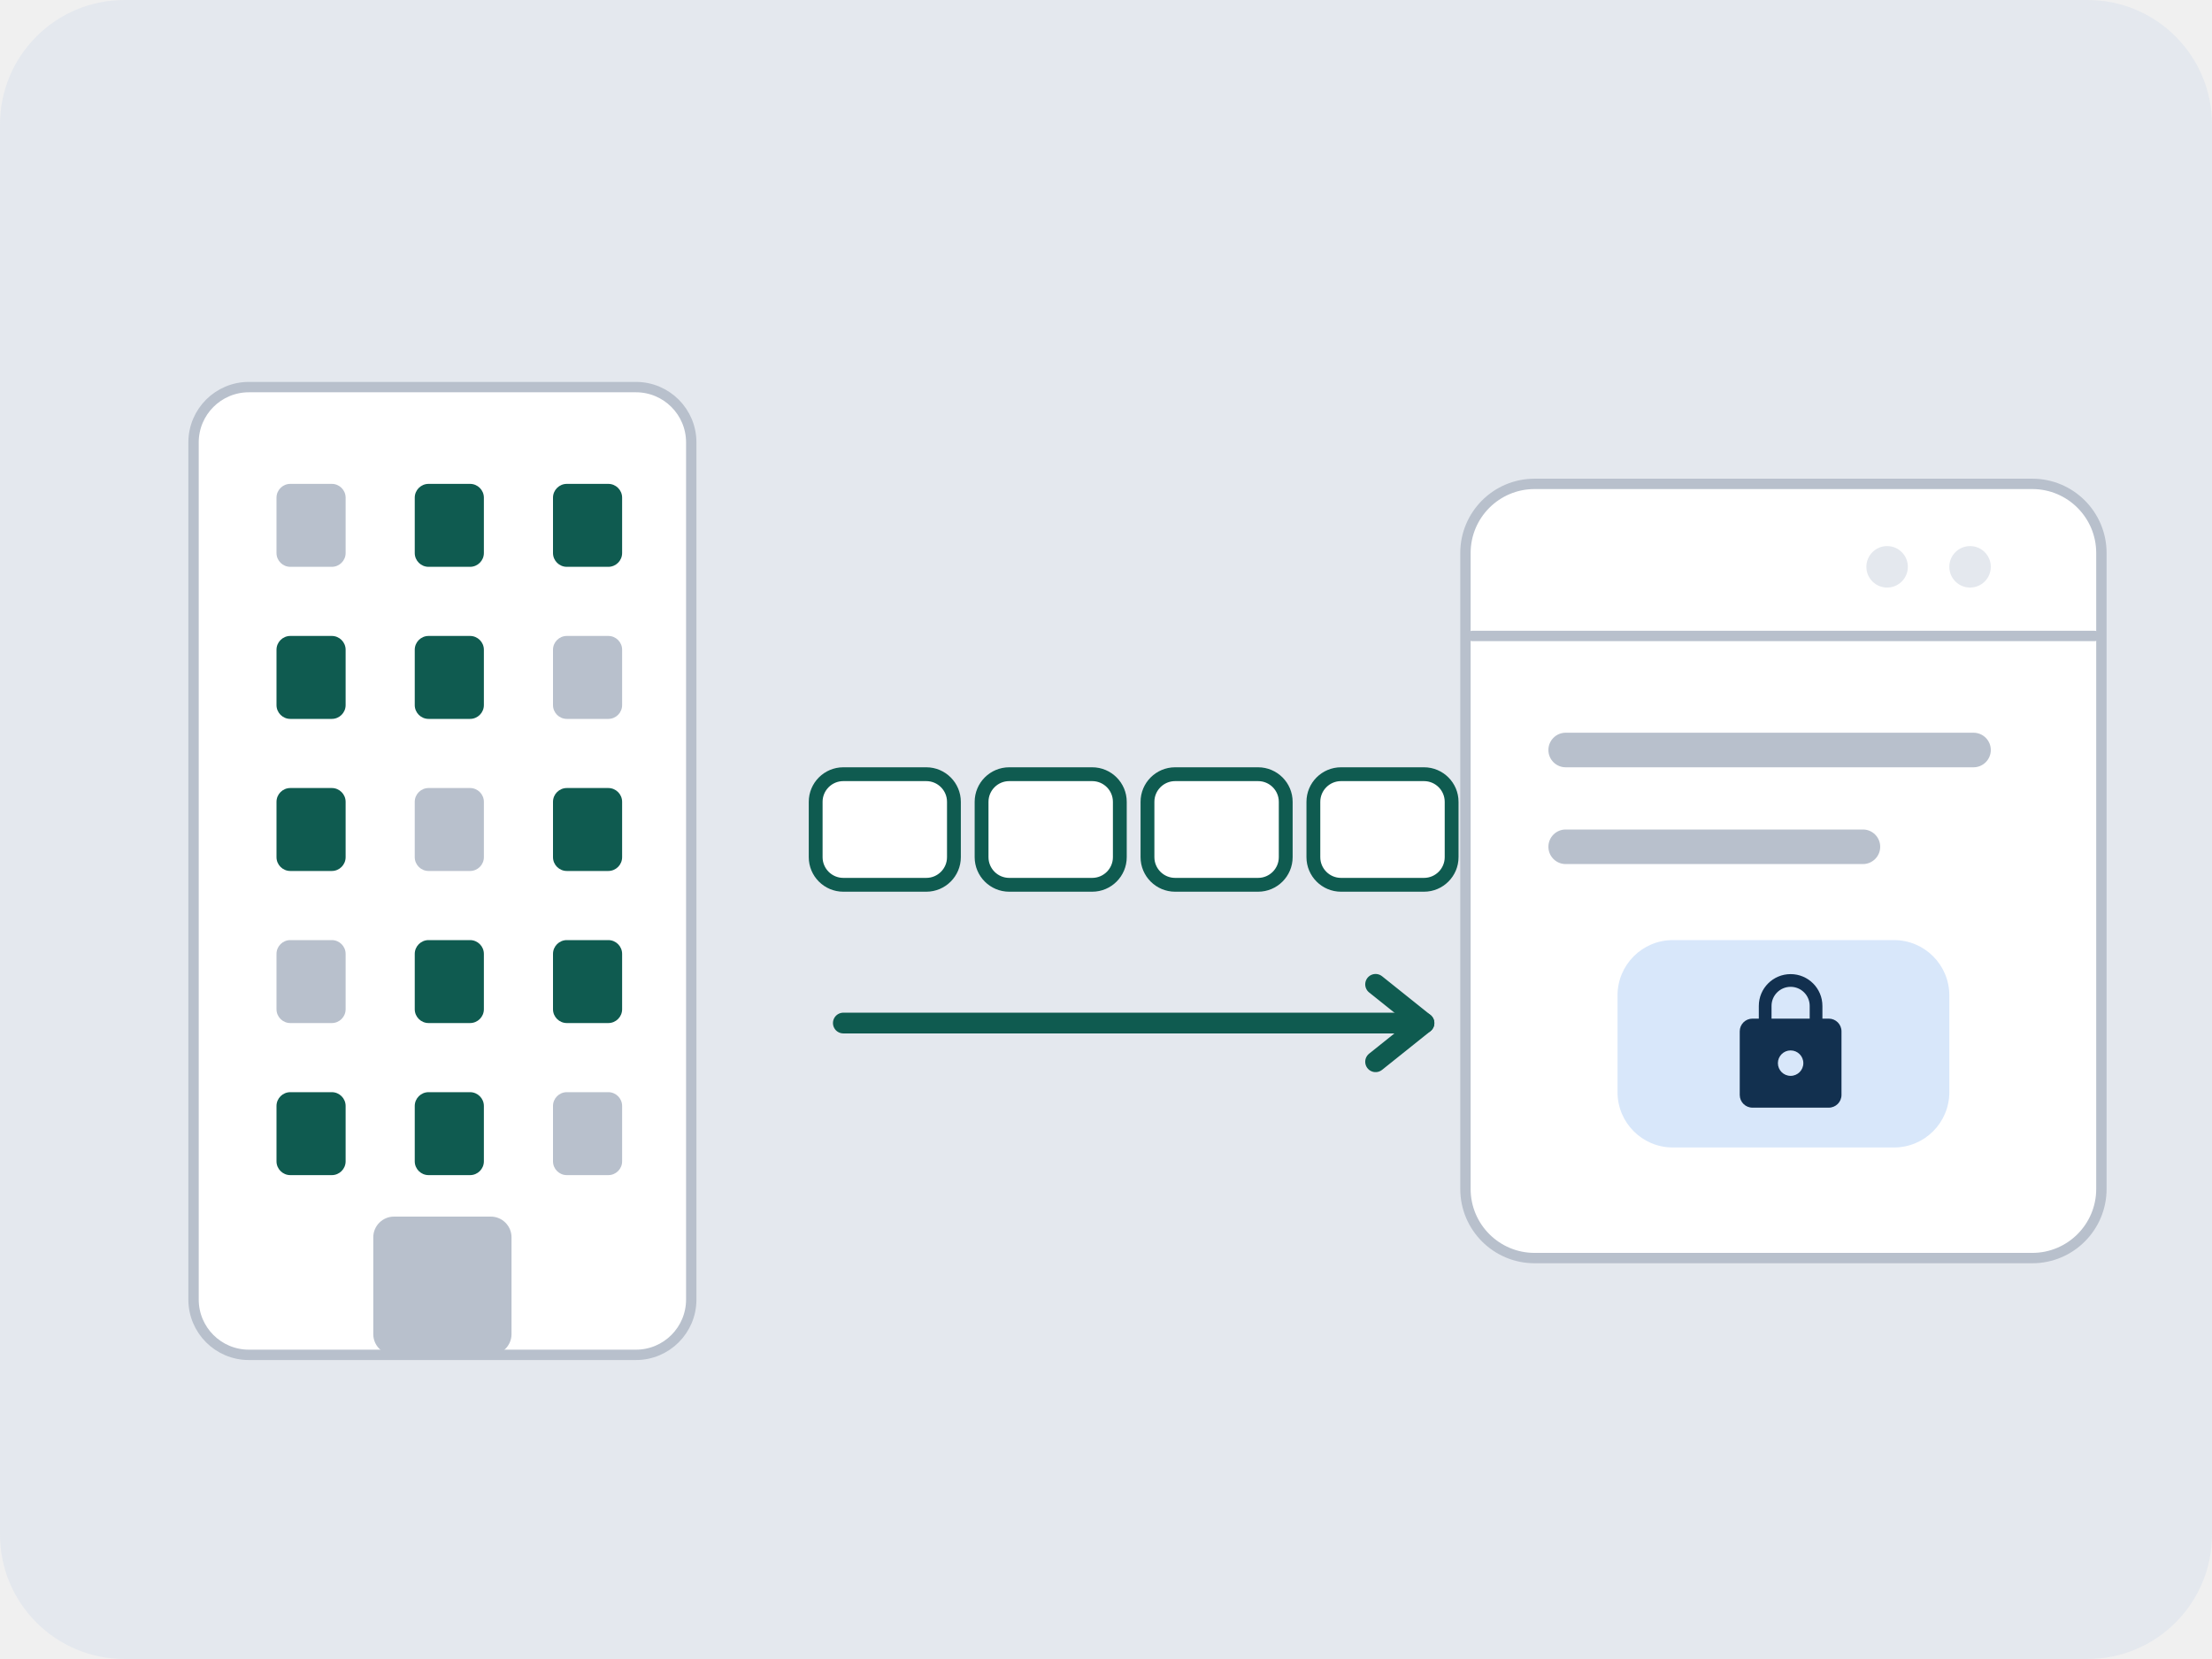
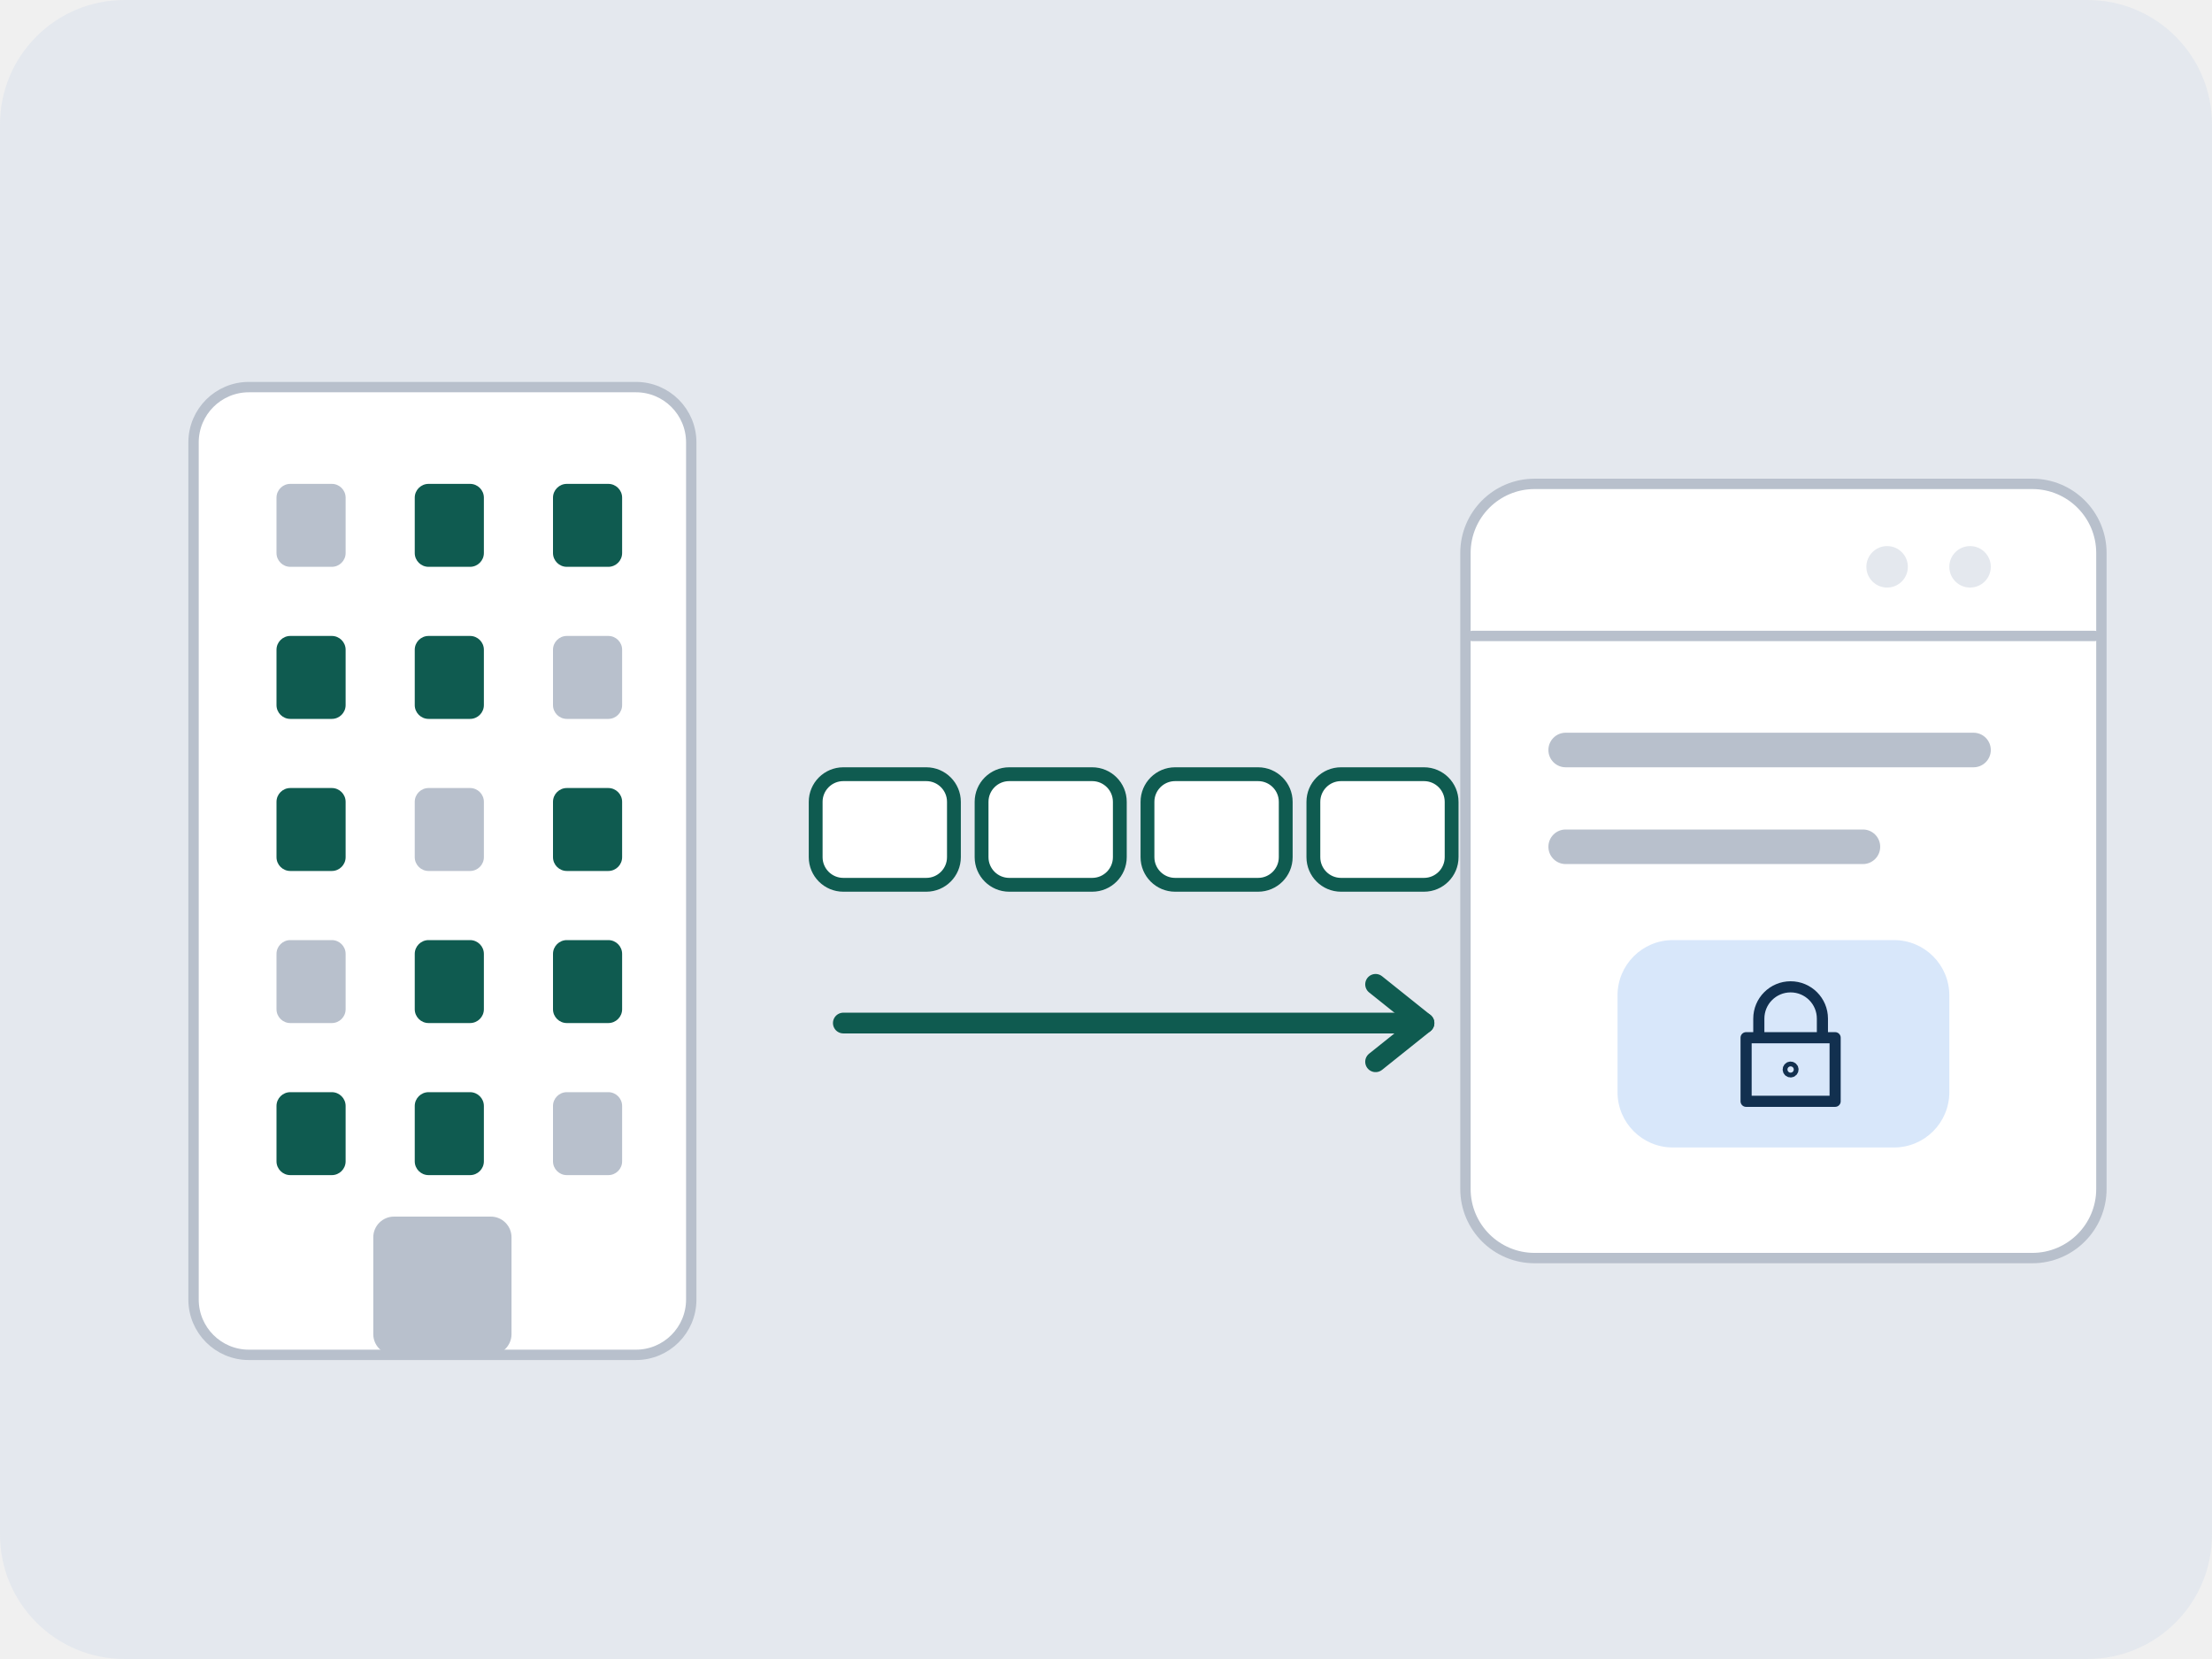
<svg xmlns="http://www.w3.org/2000/svg" width="320" height="240" viewBox="0 0 320 240">
  <path d="M18,0 h284 a18,18 0 0 1 18,18 v204 a18,18 0 0 1 -18,18 h-284 a18,18 0 0 1 -18,-18 v-204 a18,18 0 0 1 18,-18 z" fill="#E4E8EE" data-fill="SurfaceHigh" />
  <path d="M36,56 h56 a8,8 0 0 1 8,8 v124 a8,8 0 0 1 -8,8 h-56 a8,8 0 0 1 -8,-8 v-124 a8,8 0 0 1 8,-8 z" fill="#FFFFFF" data-fill="Surface" stroke="#B8C0CC" data-stroke="Separator" stroke-width="1.5" stroke-linecap="round" stroke-linejoin="round" />
  <path d="M42,70 h6 a2,2 0 0 1 2,2 v8 a2,2 0 0 1 -2,2 h-6 a2,2 0 0 1 -2,-2 v-8 a2,2 0 0 1 2,-2 z" fill="#B8C0CC" data-fill="Separator" />
  <path d="M62,70 h6 a2,2 0 0 1 2,2 v8 a2,2 0 0 1 -2,2 h-6 a2,2 0 0 1 -2,-2 v-8 a2,2 0 0 1 2,-2 z" fill="#0F5B50" data-fill="Accent" />
  <path d="M82,70 h6 a2,2 0 0 1 2,2 v8 a2,2 0 0 1 -2,2 h-6 a2,2 0 0 1 -2,-2 v-8 a2,2 0 0 1 2,-2 z" fill="#0F5B50" data-fill="Accent" />
  <path d="M42,92 h6 a2,2 0 0 1 2,2 v8 a2,2 0 0 1 -2,2 h-6 a2,2 0 0 1 -2,-2 v-8 a2,2 0 0 1 2,-2 z" fill="#0F5B50" data-fill="Accent" />
  <path d="M62,92 h6 a2,2 0 0 1 2,2 v8 a2,2 0 0 1 -2,2 h-6 a2,2 0 0 1 -2,-2 v-8 a2,2 0 0 1 2,-2 z" fill="#0F5B50" data-fill="Accent" />
  <path d="M82,92 h6 a2,2 0 0 1 2,2 v8 a2,2 0 0 1 -2,2 h-6 a2,2 0 0 1 -2,-2 v-8 a2,2 0 0 1 2,-2 z" fill="#B8C0CC" data-fill="Separator" />
  <path d="M42,114 h6 a2,2 0 0 1 2,2 v8 a2,2 0 0 1 -2,2 h-6 a2,2 0 0 1 -2,-2 v-8 a2,2 0 0 1 2,-2 z" fill="#0F5B50" data-fill="Accent" />
  <path d="M62,114 h6 a2,2 0 0 1 2,2 v8 a2,2 0 0 1 -2,2 h-6 a2,2 0 0 1 -2,-2 v-8 a2,2 0 0 1 2,-2 z" fill="#B8C0CC" data-fill="Separator" />
  <path d="M82,114 h6 a2,2 0 0 1 2,2 v8 a2,2 0 0 1 -2,2 h-6 a2,2 0 0 1 -2,-2 v-8 a2,2 0 0 1 2,-2 z" fill="#0F5B50" data-fill="Accent" />
  <path d="M42,136 h6 a2,2 0 0 1 2,2 v8 a2,2 0 0 1 -2,2 h-6 a2,2 0 0 1 -2,-2 v-8 a2,2 0 0 1 2,-2 z" fill="#B8C0CC" data-fill="Separator" />
  <path d="M62,136 h6 a2,2 0 0 1 2,2 v8 a2,2 0 0 1 -2,2 h-6 a2,2 0 0 1 -2,-2 v-8 a2,2 0 0 1 2,-2 z" fill="#0F5B50" data-fill="Accent" />
  <path d="M82,136 h6 a2,2 0 0 1 2,2 v8 a2,2 0 0 1 -2,2 h-6 a2,2 0 0 1 -2,-2 v-8 a2,2 0 0 1 2,-2 z" fill="#0F5B50" data-fill="Accent" />
  <path d="M42,158 h6 a2,2 0 0 1 2,2 v8 a2,2 0 0 1 -2,2 h-6 a2,2 0 0 1 -2,-2 v-8 a2,2 0 0 1 2,-2 z" fill="#0F5B50" data-fill="Accent" />
  <path d="M62,158 h6 a2,2 0 0 1 2,2 v8 a2,2 0 0 1 -2,2 h-6 a2,2 0 0 1 -2,-2 v-8 a2,2 0 0 1 2,-2 z" fill="#0F5B50" data-fill="Accent" />
  <path d="M82,158 h6 a2,2 0 0 1 2,2 v8 a2,2 0 0 1 -2,2 h-6 a2,2 0 0 1 -2,-2 v-8 a2,2 0 0 1 2,-2 z" fill="#B8C0CC" data-fill="Separator" />
  <path d="M57,176 h14 a3,3 0 0 1 3,3 v14 a3,3 0 0 1 -3,3 h-14 a3,3 0 0 1 -3,-3 v-14 a3,3 0 0 1 3,-3 z" fill="#B8C0CC" data-fill="Separator" />
  <path d="M122,112 h12 a4,4 0 0 1 4,4 v8 a4,4 0 0 1 -4,4 h-12 a4,4 0 0 1 -4,-4 v-8 a4,4 0 0 1 4,-4 z" fill="#FFFFFF" data-fill="Surface" stroke="#0F5B50" data-stroke="Accent" stroke-width="2" stroke-linecap="round" stroke-linejoin="round" />
  <path d="M146,112 h12 a4,4 0 0 1 4,4 v8 a4,4 0 0 1 -4,4 h-12 a4,4 0 0 1 -4,-4 v-8 a4,4 0 0 1 4,-4 z" fill="#FFFFFF" data-fill="Surface" stroke="#0F5B50" data-stroke="Accent" stroke-width="2" stroke-linecap="round" stroke-linejoin="round" />
  <path d="M170,112 h12 a4,4 0 0 1 4,4 v8 a4,4 0 0 1 -4,4 h-12 a4,4 0 0 1 -4,-4 v-8 a4,4 0 0 1 4,-4 z" fill="#FFFFFF" data-fill="Surface" stroke="#0F5B50" data-stroke="Accent" stroke-width="2" stroke-linecap="round" stroke-linejoin="round" />
  <path d="M194,112 h12 a4,4 0 0 1 4,4 v8 a4,4 0 0 1 -4,4 h-12 a4,4 0 0 1 -4,-4 v-8 a4,4 0 0 1 4,-4 z" fill="#FFFFFF" data-fill="Surface" stroke="#0F5B50" data-stroke="Accent" stroke-width="2" stroke-linecap="round" stroke-linejoin="round" />
  <path d="M122,148 L206,148" fill="none" stroke="#0F5B50" data-stroke="Accent" stroke-width="3" stroke-linecap="round" stroke-linejoin="round" />
  <path d="M199,153.6 L206,148 L199,142.4" fill="none" stroke="#0F5B50" data-stroke="Accent" stroke-width="3" stroke-linecap="round" stroke-linejoin="round" />
  <path d="M222,70 h72 a10,10 0 0 1 10,10 v92 a10,10 0 0 1 -10,10 h-72 a10,10 0 0 1 -10,-10 v-92 a10,10 0 0 1 10,-10 z" fill="#FFFFFF" data-fill="Surface" stroke="#B8C0CC" data-stroke="Separator" stroke-width="1.5" stroke-linecap="round" stroke-linejoin="round" />
  <path d="M213,92 h90" fill="none" stroke="#B8C0CC" data-stroke="Separator" stroke-width="1.5" stroke-linecap="round" stroke-linejoin="round" />
  <path d="M273,79 h0 a3,3 0 0 1 3,3 v0 a3,3 0 0 1 -3,3 h0 a3,3 0 0 1 -3,-3 v0 a3,3 0 0 1 3,-3 z" fill="#E4E8EE" data-fill="Sidebar" />
  <path d="M285,79 h0 a3,3 0 0 1 3,3 v0 a3,3 0 0 1 -3,3 h0 a3,3 0 0 1 -3,-3 v0 a3,3 0 0 1 3,-3 z" fill="#E4E8EE" data-fill="Sidebar" />
  <path d="M226.5,106 h59 a2.5,2.5 0 0 1 2.5,2.5 v0 a2.5,2.5 0 0 1 -2.5,2.5 h-59 a2.5,2.5 0 0 1 -2.5,-2.5 v0 a2.5,2.5 0 0 1 2.5,-2.5 z" fill="#B8C0CC" data-fill="Separator" />
  <path d="M226.5,120 h43 a2.5,2.5 0 0 1 2.5,2.5 v0 a2.5,2.5 0 0 1 -2.5,2.5 h-43 a2.5,2.5 0 0 1 -2.5,-2.5 v0 a2.5,2.5 0 0 1 2.5,-2.5 z" fill="#B8C0CC" data-fill="Separator" />
  <path d="M242,136 h32 a8,8 0 0 1 8,8 v14 a8,8 0 0 1 -8,8 h-32 a8,8 0 0 1 -8,-8 v-14 a8,8 0 0 1 8,-8 z" fill="#D8E7FA" data-fill="Managed" />
-   <path d="M12,17A2,2 0 0,0 14,15C14,13.89 13.1,13 12,13A2,2 0 0,0 10,15A2,2 0 0,0 12,17M18,8A2,2 0 0,1 20,10V20A2,2 0 0,1 18,22H6A2,2 0 0,1 4,20V10C4,8.89 4.9,8 6,8H7V6A5,5 0 0,1 12,1A5,5 0 0,1 17,6V8H18M12,3A3,3 0 0,0 9,6V8H15V6A3,3 0 0,0 12,3Z" fill="#12304F" data-fill="OnManaged" transform="translate(248 140) scale(0.92)" />
+   <path d="M 7 11 V 8 a 5 5 0 0 1 10 0 v 3 M 5 11 h 14 v 10 H 5 z M 11.625 16 A 0.375 0.375 0 1 0 12.375 16 A 0.375 0.375 0 1 0 11.625 16 Z" fill="none" stroke="#12304F" data-stroke="OnManaged" stroke-width="1.75" stroke-linecap="round" stroke-linejoin="round" transform="translate(248 140) scale(0.92)" />
</svg>
